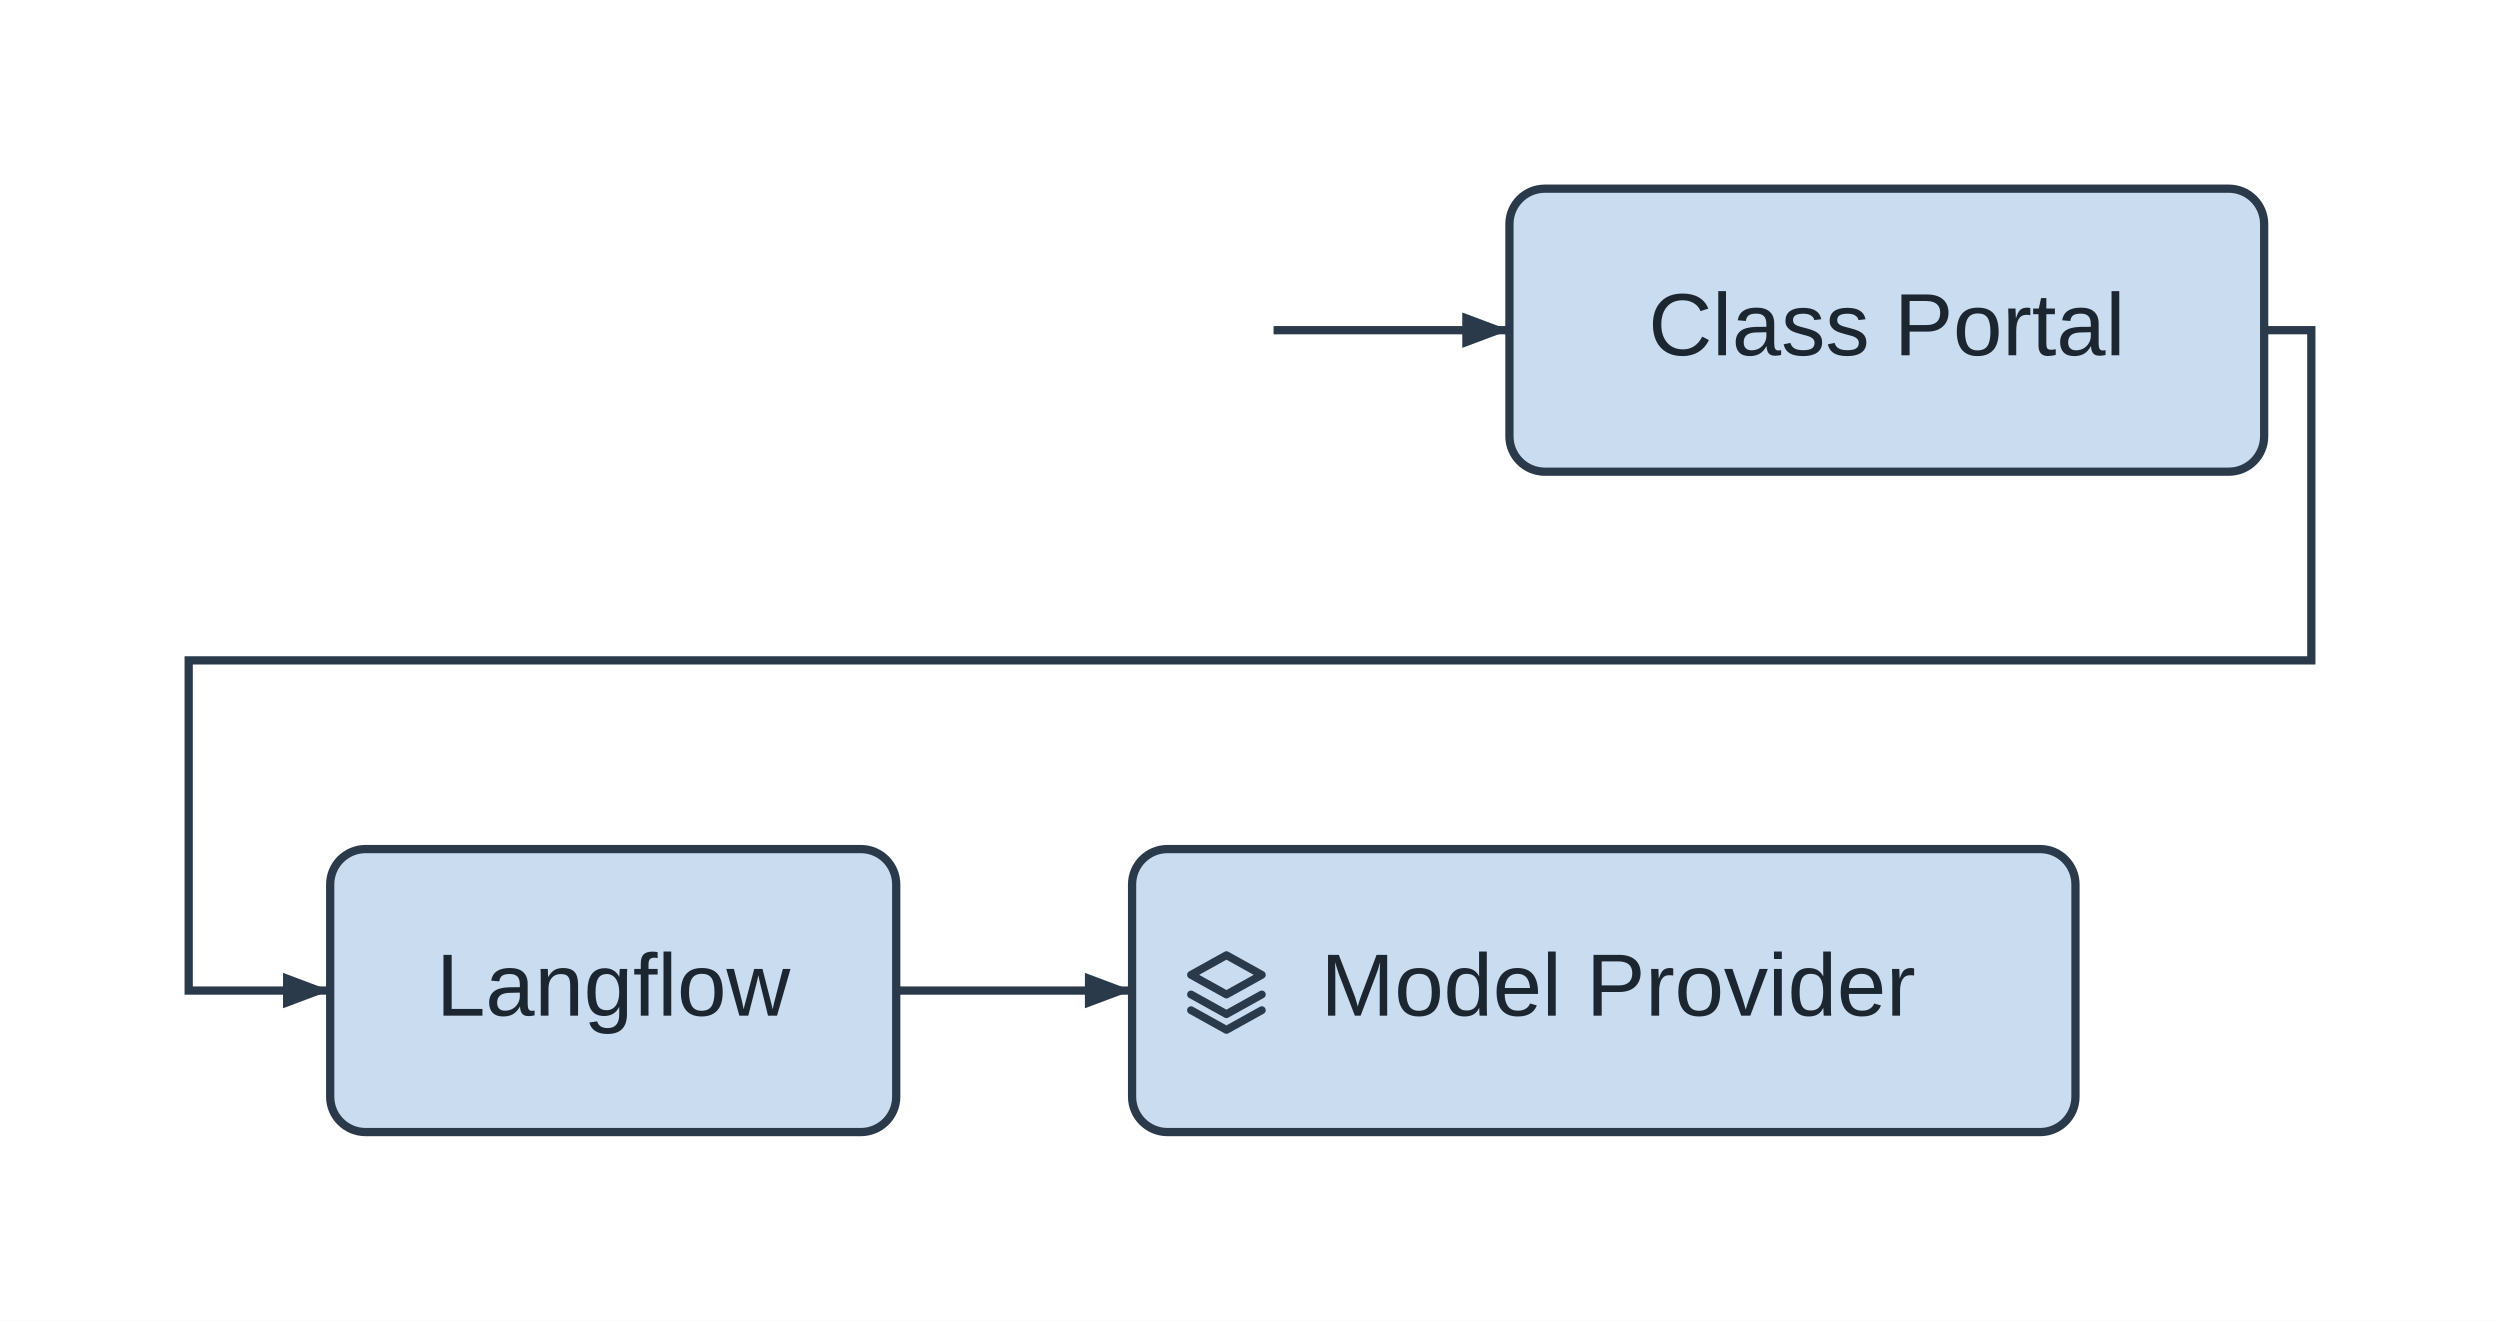
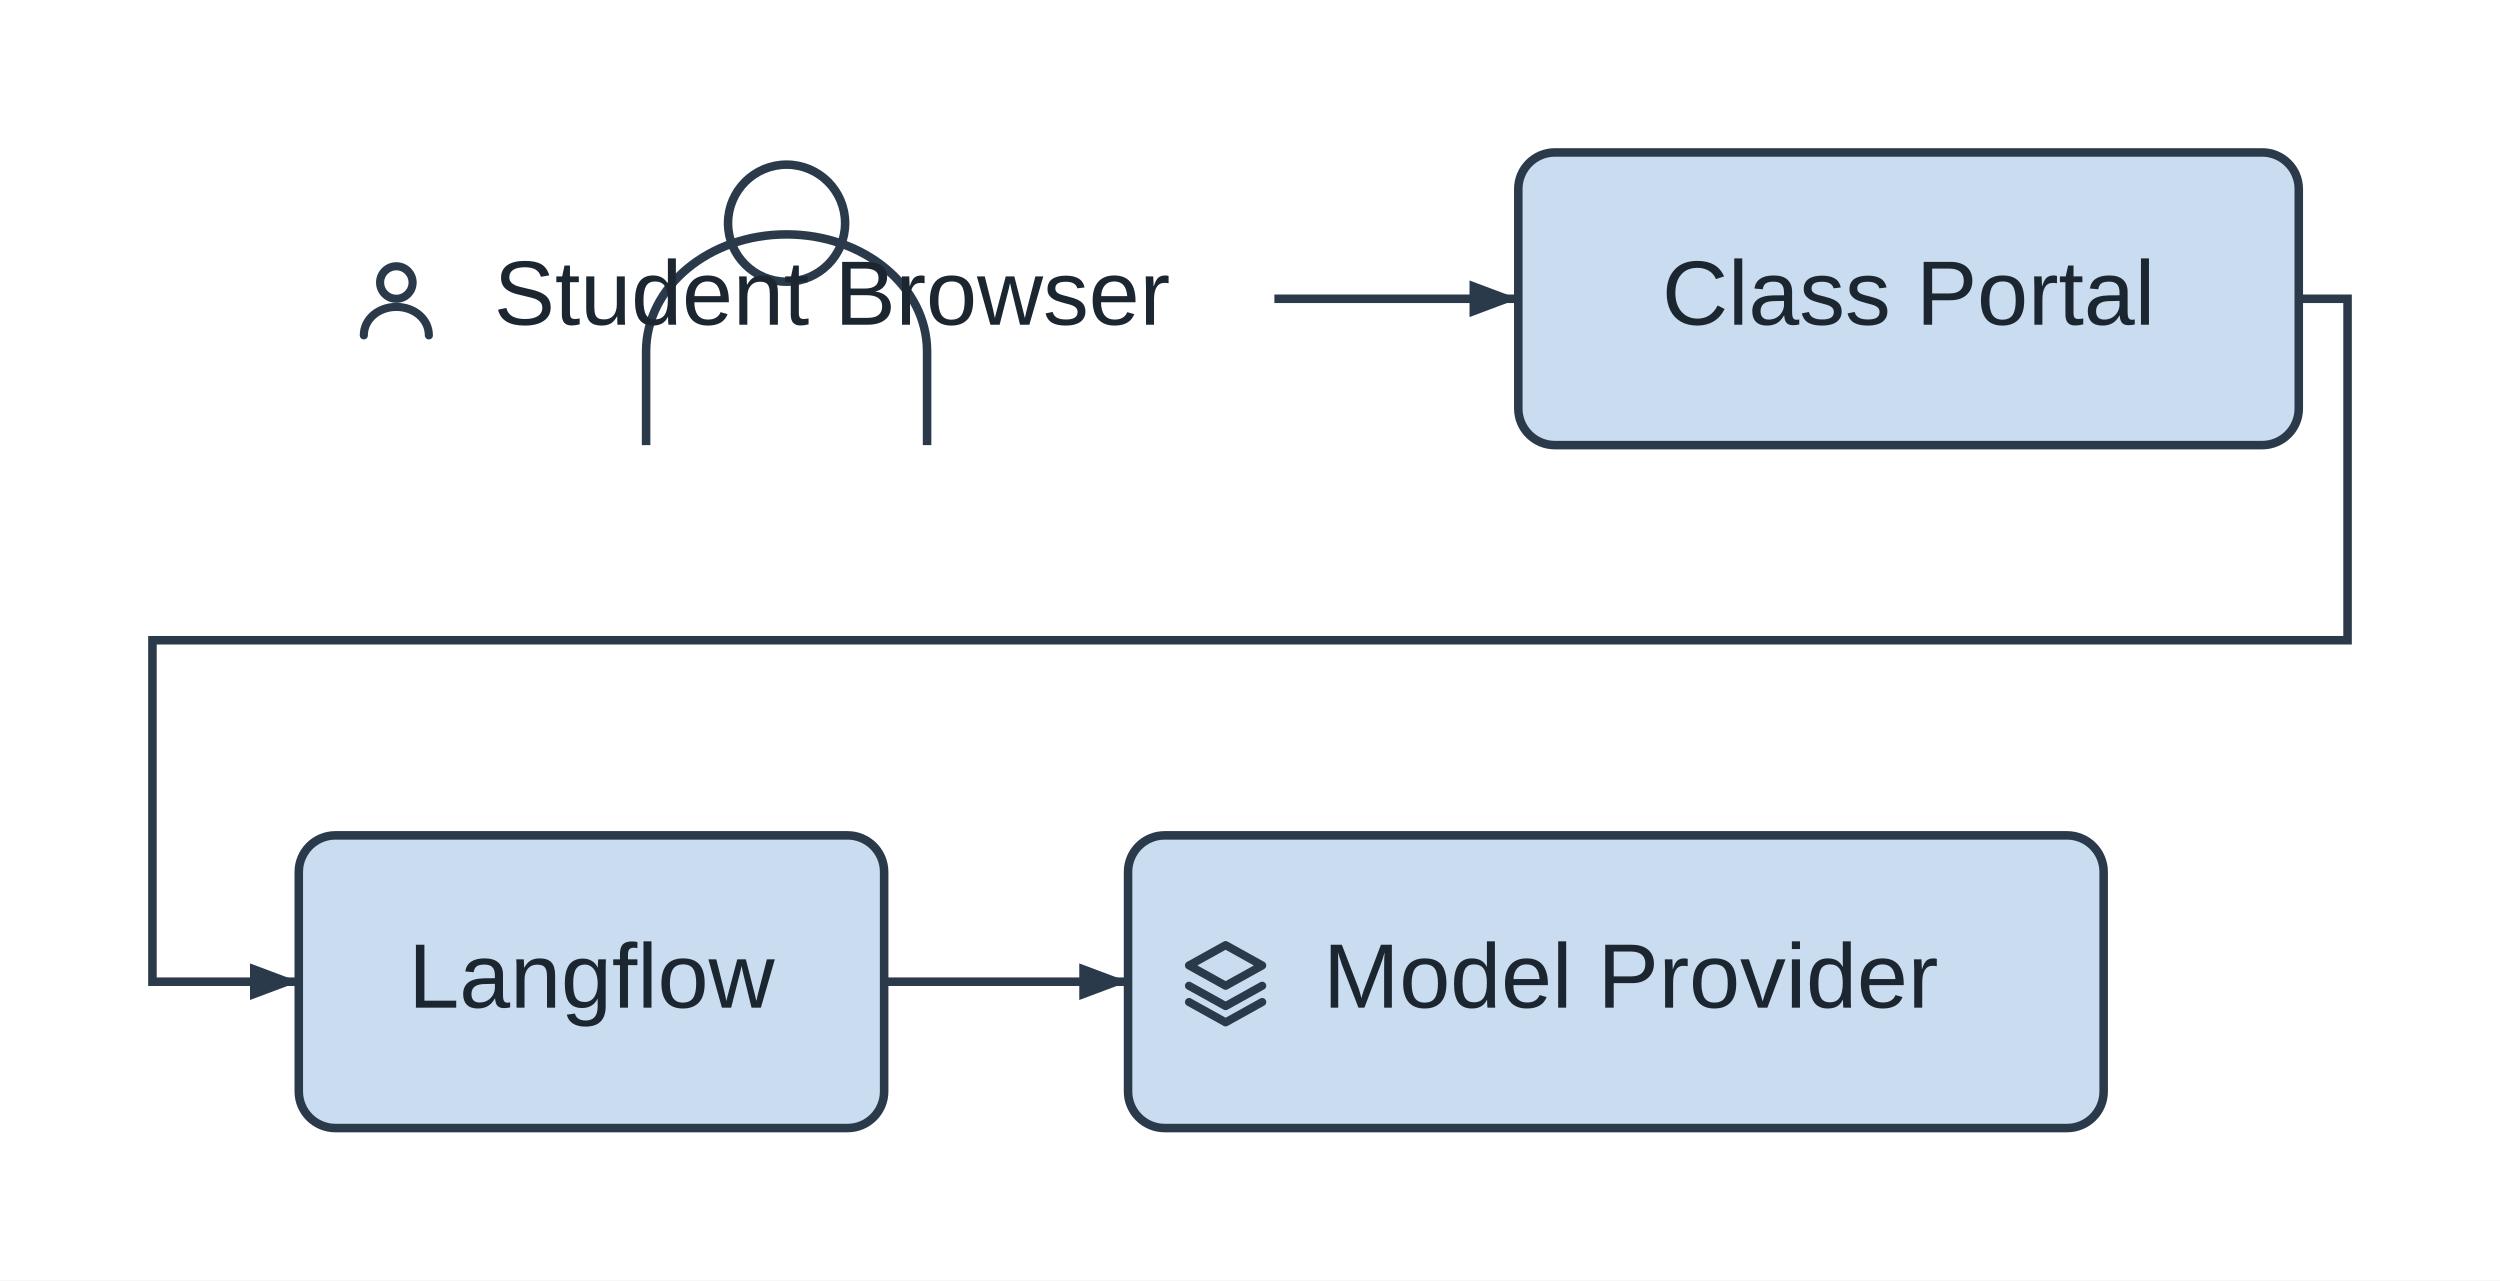
- <svg xmlns="http://www.w3.org/2000/svg" width="424" height="224" viewBox="0 0 424 224" font-family="IBM Plex Sans, Helvetica Neue, Arial, sans-serif" data-figtree="1">
-   <rect id="background" x="0" y="0" width="424" height="224" fill="#FFFFFF" data-role="background" />
+ <svg xmlns="http://www.w3.org/2000/svg" width="410" height="210" viewBox="0 0 410 210" font-family="IBM Plex Sans, Helvetica Neue, Arial, sans-serif" data-figtree="1">
+   <rect id="background" x="0" y="0" width="410" height="210" fill="#FFFFFF" data-role="background" />
  <defs id="e2-defs">
    <marker id="figtree-arrow" markerWidth="8" markerHeight="6" refX="8" refY="3" orient="auto" markerUnits="userSpaceOnUse">
      <path d="M0,0 L8,3 L0,6 z" fill="#2B3A4A" id="e3-path" />
    </marker>
    <symbol id="icon-layers" viewBox="0 0 24 24" fill="none" stroke="currentColor" stroke-width="2" stroke-linecap="round" stroke-linejoin="round">
      <path d="M12 3l9 5-9 5-9-5z" id="e4-path" />
      <path d="M3 13l9 5 9-5" id="e5-path" />
      <path d="M3 17l9 5 9-5" id="e6-path" />
    </symbol>
    <symbol id="icon-user" viewBox="0 0 24 24" fill="none" stroke="currentColor" stroke-width="2" stroke-linecap="round" stroke-linejoin="round">
      <circle cx="12" cy="8" r="4" id="e7-circle" />
      <path d="M4 21c0-4 3.6-7 8-7s8 3 8 7" id="e8-path" />
    </symbol>
  </defs>
-   <g id="n1" data-bbox="0 0 424 224">
+   <g id="n1" data-bbox="0 0 424 224" transform="translate(-7,-7)">
+     <g id="n2" transform="translate(56,32)" data-bbox="56 32 160 48" data-label="Student Browser">
+       <path id="n2.block" d="M70.4,11.6 A9.6,9.6 0 1 1 89.6,11.6 A9.6,9.6 0 1 1 70.4,11.6 M56.96,48 V32.64 A23.04,19.2 0 0 1 103.04,32.64 V48" fill="none" stroke="#2B3A4A" stroke-width="1.4" stroke-linejoin="round" data-role="block" data-kind="actor" data-bbox="0 0 160 48" data-component="Student Browser" />
+       <use id="n2.icon" href="#icon-user" x="8" y="16" width="16" height="16" color="#2B3A4A" data-role="icon" />
+       <text id="n2.label" x="32" y="24" font-family="IBM Plex Sans, Helvetica Neue, Arial, sans-serif" font-size="15" text-anchor="start" dominant-baseline="middle" fill="#1C2630" data-kind="label" data-max-width="140">Student Browser</text>
+     </g>
    <g id="n3" transform="translate(256,32)" data-bbox="256 32 128 48" data-label="Class Portal">
      <rect id="n3.block" x="0" y="0" width="128" height="48" fill="#C9DCF0" stroke="#2B3A4A" stroke-width="1.4" data-role="block" rx="6" data-component="Class Portal" />
      <text id="n3.label" x="64" y="24" font-family="IBM Plex Sans, Helvetica Neue, Arial, sans-serif" font-size="15" text-anchor="middle" dominant-baseline="middle" fill="#1C2630" data-kind="label" data-max-width="128">Class Portal</text>
    </g>
    <g id="n4" transform="translate(56,144)" data-bbox="56 144 96 48" data-label="Langflow">
      <rect id="n4.block" x="0" y="0" width="96" height="48" fill="#C9DCF0" stroke="#2B3A4A" stroke-width="1.4" data-role="block" rx="6" data-component="Langflow" />
      <text id="n4.label" x="48" y="24" font-family="IBM Plex Sans, Helvetica Neue, Arial, sans-serif" font-size="15" text-anchor="middle" dominant-baseline="middle" fill="#1C2630" data-kind="label" data-max-width="96">Langflow</text>
    </g>
    <g id="n5" transform="translate(192,144)" data-bbox="192 144 160 48" data-label="Model Provider">
      <rect id="n5.block" x="0" y="0" width="160" height="48" fill="#C9DCF0" stroke="#2B3A4A" stroke-width="1.4" data-role="block" rx="6" data-component="Model Provider" />
      <use id="n5.icon" href="#icon-layers" x="8" y="16" width="16" height="16" color="#2B3A4A" data-role="icon" />
      <text id="n5.label" x="32" y="24" font-family="IBM Plex Sans, Helvetica Neue, Arial, sans-serif" font-size="15" text-anchor="start" dominant-baseline="middle" fill="#1C2630" data-kind="label" data-max-width="140">Model Provider</text>
    </g>
    <path id="n1.arrow0" d="M216,56 H256" fill="none" stroke="#2B3A4A" stroke-width="1.4" data-flow="data" marker-end="url(#figtree-arrow)" data-from="n2.right" data-to="n3.left" />
    <path id="n1.arrow1" d="M384,56 H392 V112 H32 V168 H56" fill="none" stroke="#2B3A4A" stroke-width="1.4" data-flow="data" marker-end="url(#figtree-arrow)" data-from="n3.right" data-to="n4.left" />
    <path id="n1.arrow2" d="M152,168 H192" fill="none" stroke="#2B3A4A" stroke-width="1.4" data-flow="data" marker-end="url(#figtree-arrow)" data-from="n4.right" data-to="n5.left" />
  </g>
</svg>
